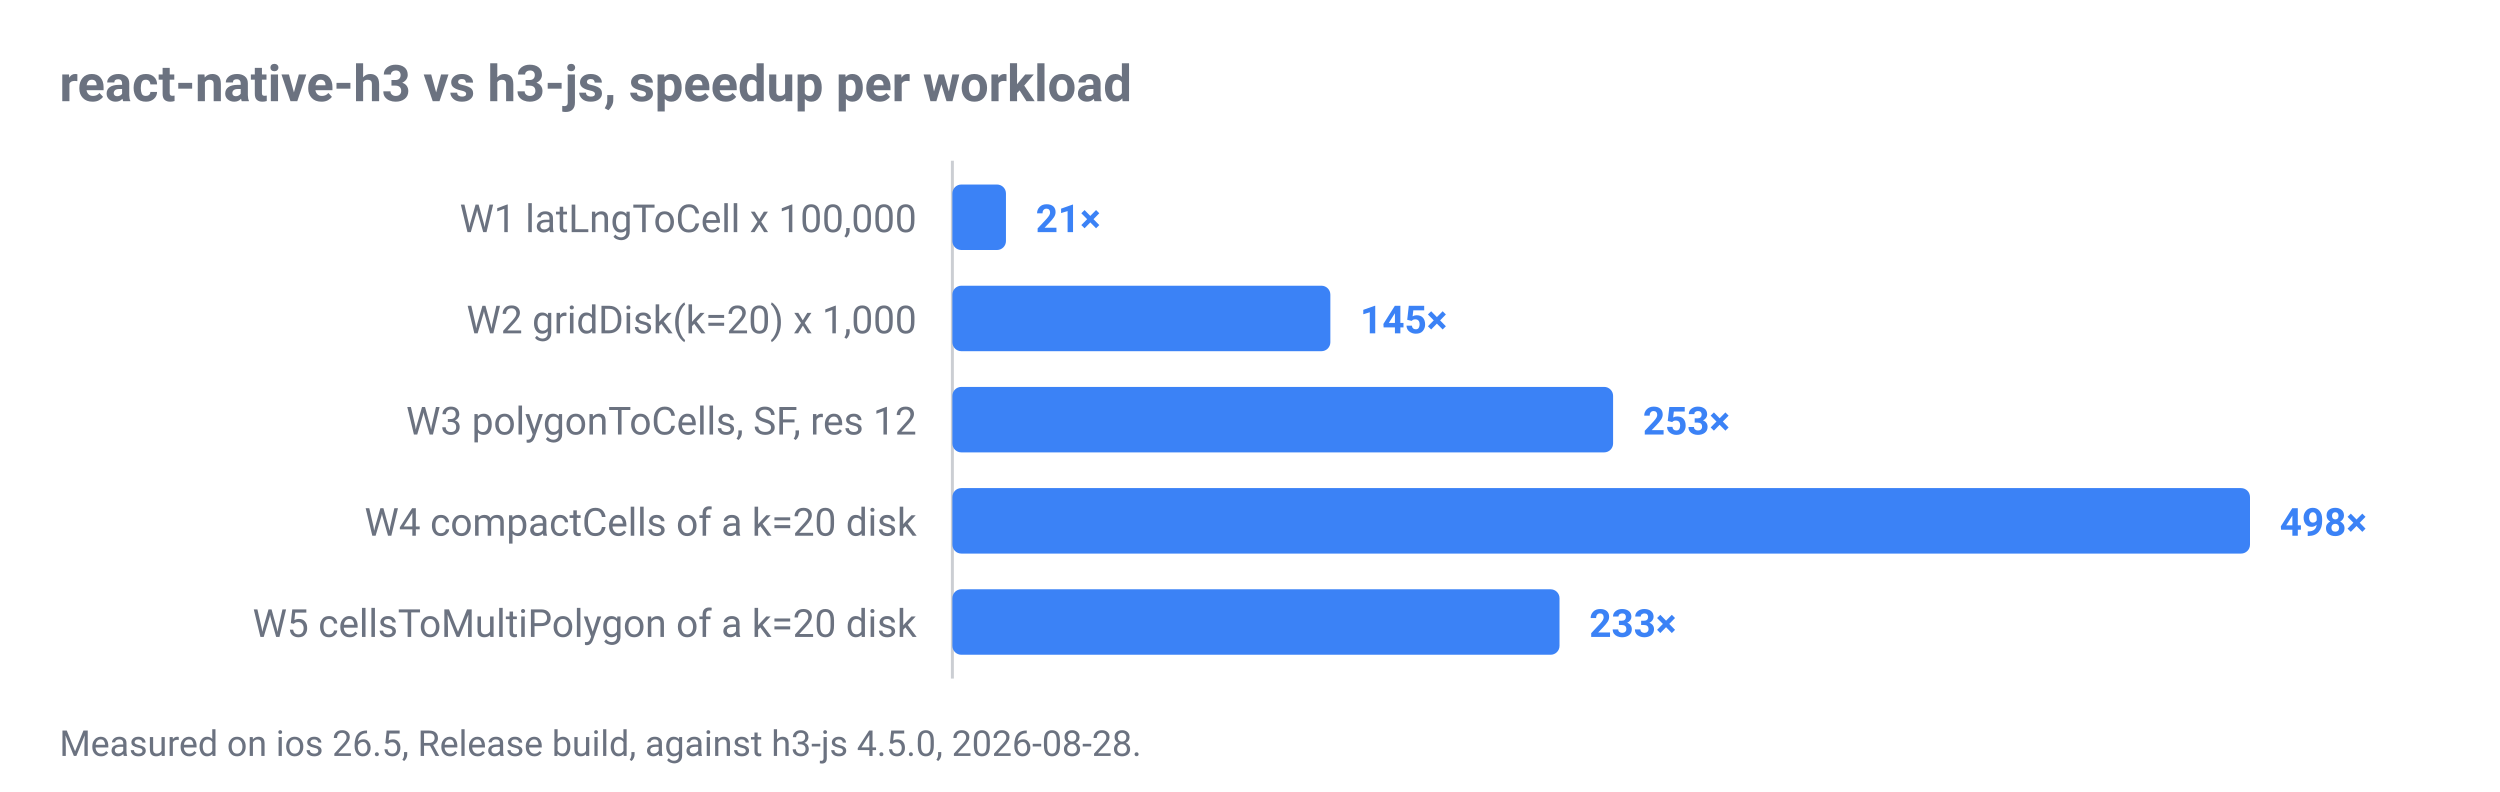
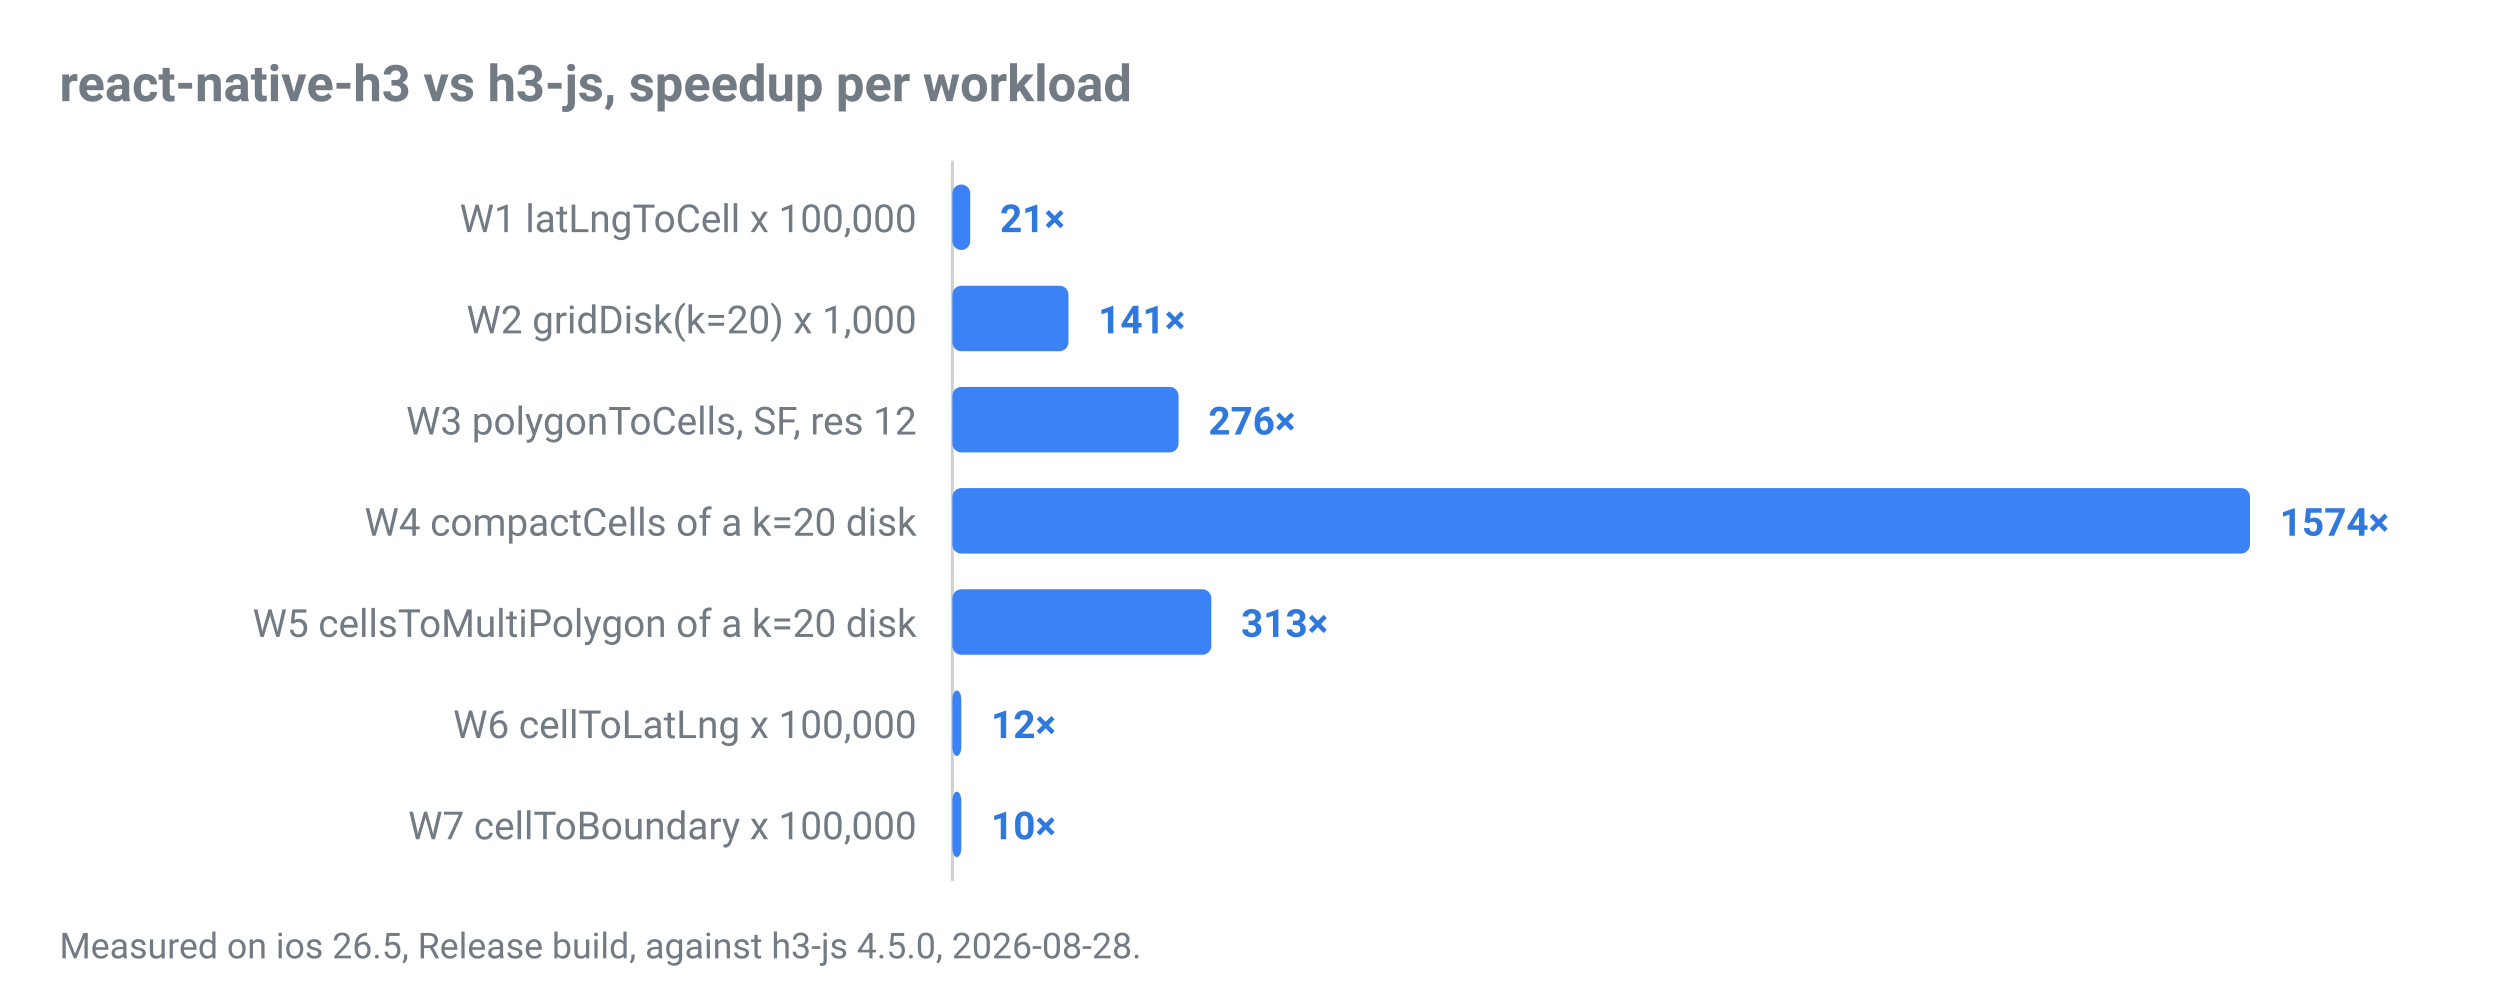
- <svg xmlns="http://www.w3.org/2000/svg" width="840" height="266" viewBox="0 0 840 266" font-family="-apple-system, BlinkMacSystemFont, 'Segoe UI', Roboto, Helvetica, Arial, sans-serif" role="img" aria-label="react-native-h3 vs h3-js, speedup per workload">
-   <text x="20" y="34" font-size="17" font-weight="600" fill="#6b7280">react-native-h3 vs h3-js, speedup per workload</text>
-   <line x1="320" y1="54" x2="320" y2="228" stroke="#6b7280" stroke-width="1" opacity="0.35" />
-   <text x="308" y="78" font-size="13" fill="#6b7280" text-anchor="end">W1 latLngToCell x 100,000</text>
-   <rect x="320" y="62" width="18" height="22" rx="3" fill="#3b82f6" />
-   <text x="348" y="78" font-size="13" font-weight="600" fill="#3b82f6">21×</text>
-   <text x="308" y="112" font-size="13" fill="#6b7280" text-anchor="end">W2 gridDisk(k=20) x 1,000</text>
-   <rect x="320" y="96" width="127" height="22" rx="3" fill="#3b82f6" />
-   <text x="457" y="112" font-size="13" font-weight="600" fill="#3b82f6">145×</text>
-   <text x="308" y="146" font-size="13" fill="#6b7280" text-anchor="end">W3 polygonToCells, SF, res 12</text>
-   <rect x="320" y="130" width="222" height="22" rx="3" fill="#3b82f6" />
-   <text x="552" y="146" font-size="13" font-weight="600" fill="#3b82f6">253×</text>
-   <text x="308" y="180" font-size="13" fill="#6b7280" text-anchor="end">W4 compactCells of a k=20 disk</text>
+ <svg xmlns="http://www.w3.org/2000/svg" width="840" height="334" viewBox="0 0 840 334" font-family="-apple-system, BlinkMacSystemFont, 'Segoe UI', Roboto, Helvetica, Arial, sans-serif" role="img" aria-label="react-native-h3 vs h3-js, speedup per workload">
+   <style>
+ text { fill: #727a84 }
+ .axis { stroke: #727a84 }
+ .factor { fill: #2f78dc }
+ @media (prefers-color-scheme: light) {
+ text { fill: #57606a }
+ .axis { stroke: #57606a }
+ .factor { fill: #1f6feb }
+ }
+ @media (prefers-color-scheme: dark) {
+ text { fill: #8b949e }
+ .axis { stroke: #8b949e }
+ .factor { fill: #58a6ff }
+ }
+ </style>
+   <text x="20" y="34" font-size="17" font-weight="600">react-native-h3 vs h3-js, speedup per workload</text>
+   <line class="axis" x1="320" y1="54" x2="320" y2="296" stroke-width="1" opacity="0.35" />
+   <text x="308" y="78" font-size="13" text-anchor="end">W1 latLngToCell x 100,000</text>
+   <rect x="320" y="62" width="6" height="22" rx="3" fill="#3b82f6" />
+   <text class="factor" x="336" y="78" font-size="13" font-weight="600">21×</text>
+   <text x="308" y="112" font-size="13" text-anchor="end">W2 gridDisk(k=20) x 1,000</text>
+   <rect x="320" y="96" width="39" height="22" rx="3" fill="#3b82f6" />
+   <text class="factor" x="369" y="112" font-size="13" font-weight="600">141×</text>
+   <text x="308" y="146" font-size="13" text-anchor="end">W3 polygonToCells, SF, res 12</text>
+   <rect x="320" y="130" width="76" height="22" rx="3" fill="#3b82f6" />
+   <text class="factor" x="406" y="146" font-size="13" font-weight="600">276×</text>
+   <text x="308" y="180" font-size="13" text-anchor="end">W4 compactCells of a k=20 disk</text>
  <rect x="320" y="164" width="436" height="22" rx="3" fill="#3b82f6" />
-   <text x="766" y="180" font-size="13" font-weight="600" fill="#3b82f6">498×</text>
-   <text x="308" y="214" font-size="13" fill="#6b7280" text-anchor="end">W5 cellsToMultiPolygon of a k=20 disk</text>
-   <rect x="320" y="198" width="204" height="22" rx="3" fill="#3b82f6" />
-   <text x="534" y="214" font-size="13" font-weight="600" fill="#3b82f6">233×</text>
-   <text x="20" y="254" font-size="12" fill="#6b7280">Measured on ios 26.5, Release build, against h3-js 4.5.0, 2026-08-28.</text>
+   <text class="factor" x="766" y="180" font-size="13" font-weight="600">1574×</text>
+   <text x="308" y="214" font-size="13" text-anchor="end">W5 cellsToMultiPolygon of a k=20 disk</text>
+   <rect x="320" y="198" width="87" height="22" rx="3" fill="#3b82f6" />
+   <text class="factor" x="417" y="214" font-size="13" font-weight="600">313×</text>
+   <text x="308" y="248" font-size="13" text-anchor="end">W6 cellToLatLng x 100,000</text>
+   <rect x="320" y="232" width="3" height="22" rx="3" fill="#3b82f6" />
+   <text class="factor" x="333" y="248" font-size="13" font-weight="600">12×</text>
+   <text x="308" y="282" font-size="13" text-anchor="end">W7 cellToBoundary x 100,000</text>
+   <rect x="320" y="266" width="3" height="22" rx="3" fill="#3b82f6" />
+   <text class="factor" x="333" y="282" font-size="13" font-weight="600">10×</text>
+   <text x="20" y="322" font-size="12">Measured on ios 26.5, Release build, against h3-js 4.5.0, 2026-08-28.</text>
</svg>
